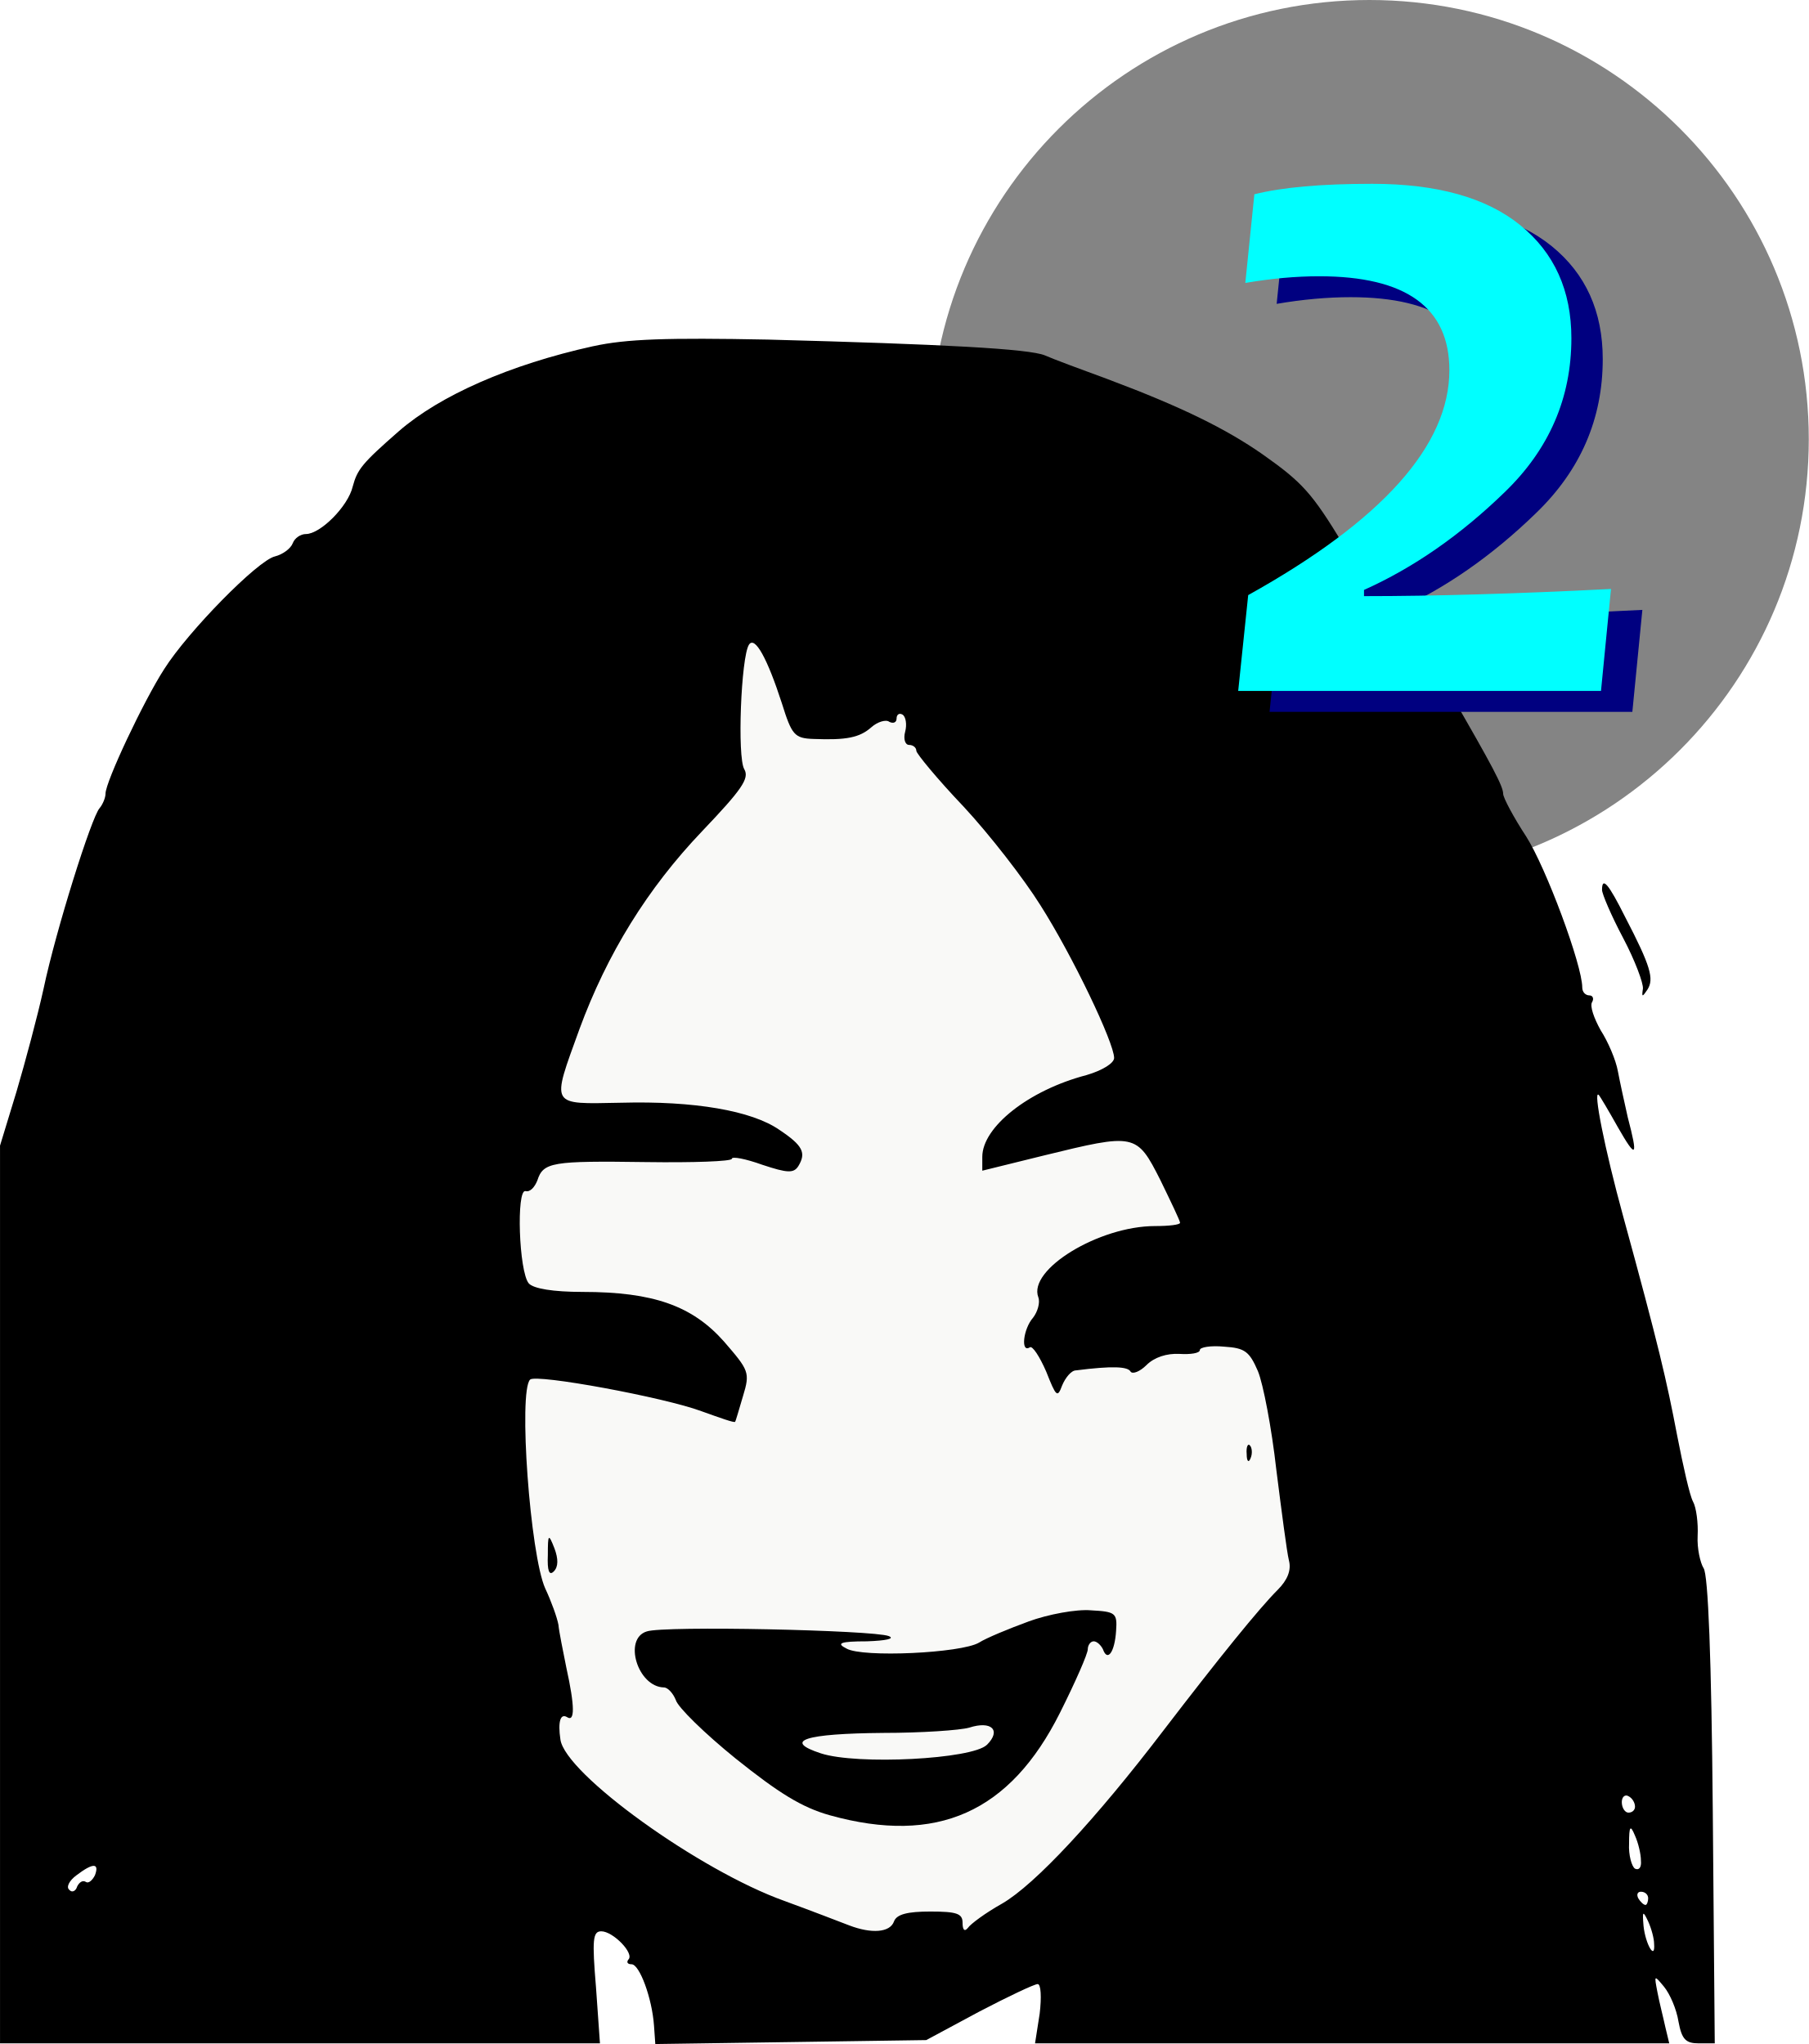
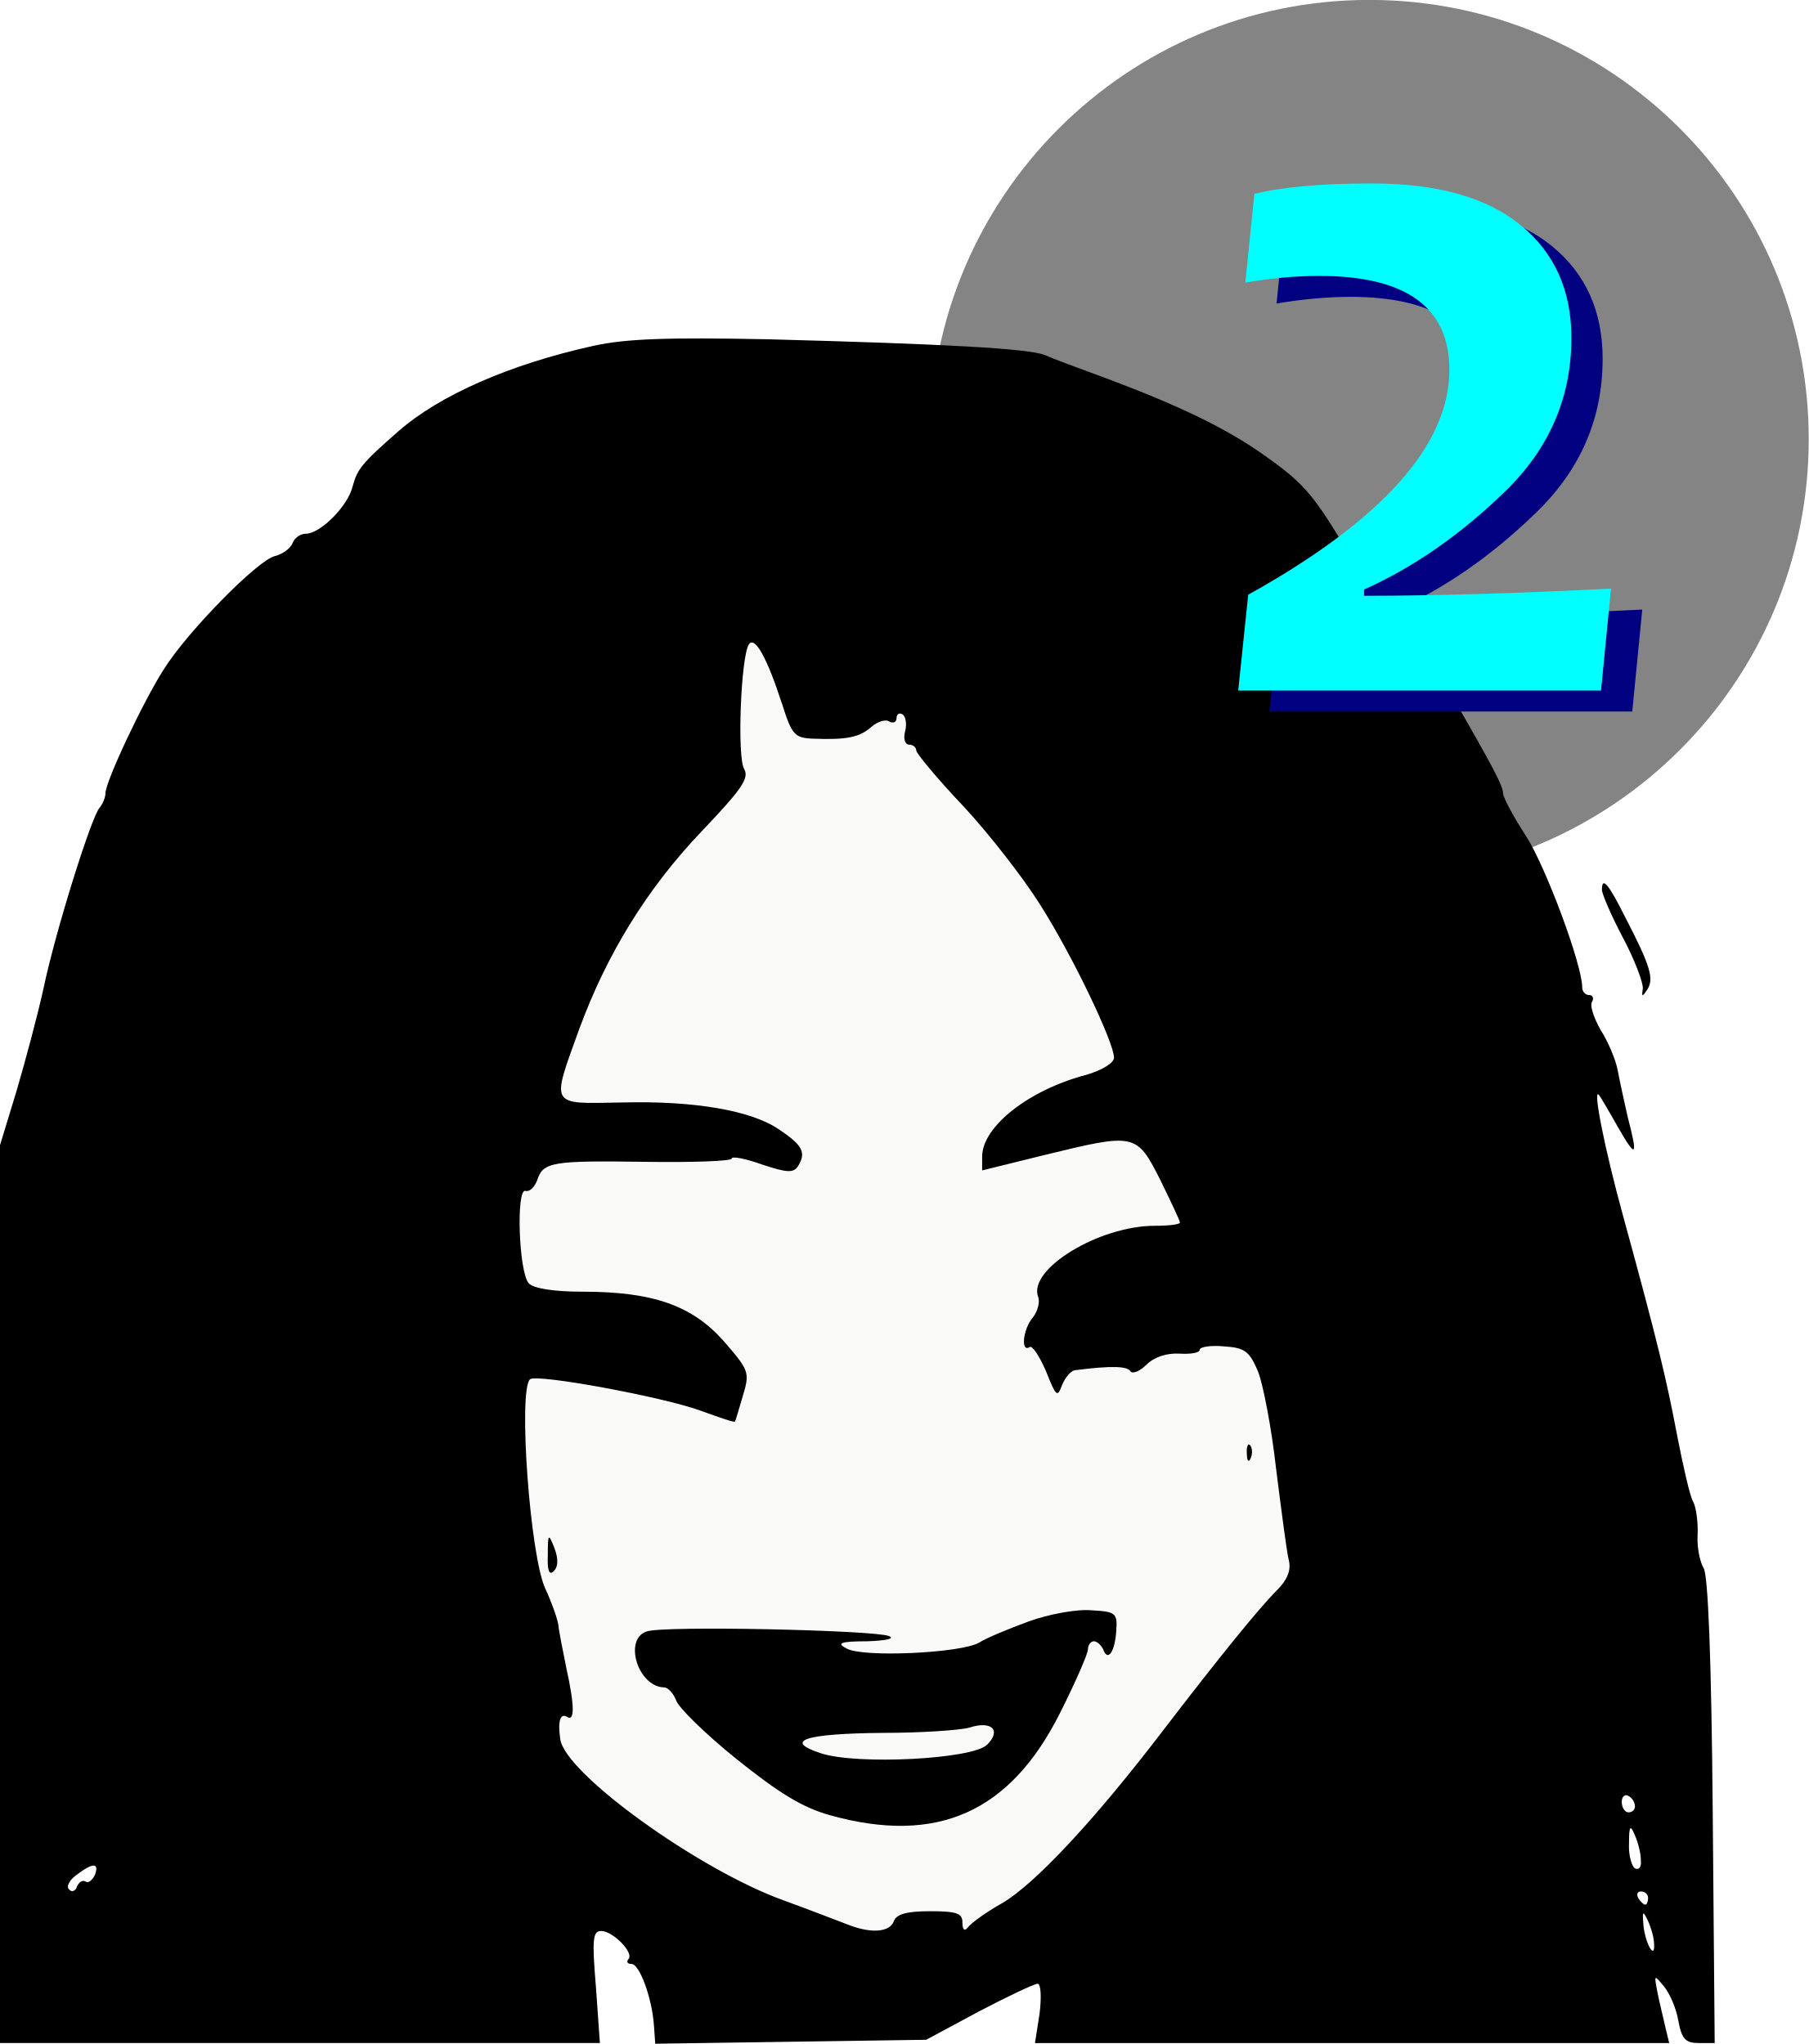
- <svg xmlns="http://www.w3.org/2000/svg" width="45.747mm" height="51.709mm" viewBox="0 0 45.747 51.709" version="1.1" id="svg1">
-   <defs id="defs1" />
-   <g id="layer1" transform="translate(-88.63542,-142.875)">
-     <path id="ellipse1" style="fill:#f9f9f7;fill-rule:evenodd;stroke-width:0.181" d="m 124.326,174.619 a 13.497,18.178 0 0 1 -13.497,18.178 13.497,18.178 0 0 1 -13.497,-18.178 13.497,18.178 0 0 1 13.497,-18.178 13.497,18.178 0 0 1 13.497,18.178 z" />
-     <path d="m 103.642,151.632 c -2.118,0.467 -3.885,1.251 -4.919,2.151 -0.934,0.817 -1.05,0.967 -1.167,1.401 -0.117,0.5 -0.817,1.201 -1.184,1.201 -0.133,0 -0.283,0.1 -0.333,0.233 -0.05,0.133 -0.25,0.283 -0.45,0.333 -0.434,0.1 -2.201,1.901 -2.801,2.851 -0.517,0.8 -1.484,2.851 -1.484,3.151 0,0.1 -0.067,0.267 -0.15,0.367 -0.2,0.217 -1.1,3.068 -1.417,4.569 -0.15,0.684 -0.467,1.867 -0.684,2.601 l -0.417,1.367 v 22.71 h 15.173 l -0.1,-1.417 c -0.1,-1.201 -0.083,-1.417 0.133,-1.417 0.3,0 0.85,0.567 0.684,0.717 -0.05,0.067 -0.017,0.117 0.083,0.117 0.2,0 0.517,0.85 0.567,1.551 l 0.033,0.467 3.435,-0.05 3.418,-0.05 1.334,-0.717 c 0.734,-0.384 1.401,-0.7 1.484,-0.7 0.083,0 0.1,0.333 0.05,0.75 l -0.117,0.75 h 16.04 l -0.1,-0.417 c -0.05,-0.233 -0.15,-0.617 -0.2,-0.884 -0.083,-0.434 -0.083,-0.434 0.167,-0.133 0.15,0.183 0.317,0.567 0.367,0.884 0.083,0.45 0.183,0.55 0.517,0.55 h 0.4 l -0.05,-5.886 c -0.033,-3.835 -0.117,-5.986 -0.233,-6.136 -0.083,-0.133 -0.167,-0.5 -0.15,-0.817 0.017,-0.317 -0.033,-0.717 -0.117,-0.867 -0.083,-0.15 -0.25,-0.9 -0.4,-1.667 -0.267,-1.401 -0.467,-2.268 -1.367,-5.552 -0.467,-1.701 -0.767,-3.218 -0.617,-3.068 0.033,0.033 0.25,0.4 0.484,0.817 0.467,0.817 0.517,0.767 0.25,-0.25 -0.083,-0.367 -0.2,-0.9 -0.25,-1.167 -0.05,-0.283 -0.25,-0.75 -0.434,-1.034 -0.167,-0.3 -0.283,-0.617 -0.217,-0.717 0.05,-0.083 0.017,-0.167 -0.067,-0.167 -0.1,0 -0.183,-0.083 -0.183,-0.2 0,-0.567 -0.917,-3.035 -1.417,-3.818 -0.317,-0.484 -0.584,-0.984 -0.584,-1.084 0,-0.183 -0.25,-0.667 -1.351,-2.568 -0.133,-0.233 -0.65,-0.95 -1.167,-1.584 -0.5,-0.65 -1.201,-1.617 -1.534,-2.168 -0.784,-1.284 -1.017,-1.551 -2.034,-2.268 -0.934,-0.65 -2.051,-1.201 -3.918,-1.901 -0.684,-0.25 -1.401,-0.517 -1.584,-0.6 -0.4,-0.167 -2.568,-0.283 -7.003,-0.4 -2.551,-0.05 -3.585,-0.017 -4.419,0.167 z m 4.769,9.037 c 0.25,0.8 0.317,0.884 0.8,0.9 0.834,0.033 1.167,-0.033 1.467,-0.3 0.15,-0.133 0.367,-0.2 0.45,-0.133 0.1,0.05 0.183,0.017 0.183,-0.083 0,-0.1 0.067,-0.15 0.15,-0.1 0.083,0.05 0.117,0.25 0.067,0.434 -0.05,0.183 0,0.333 0.1,0.333 0.1,0 0.183,0.067 0.183,0.15 0,0.067 0.534,0.717 1.201,1.417 0.65,0.7 1.517,1.817 1.934,2.484 0.817,1.284 1.867,3.485 1.867,3.868 0,0.133 -0.3,0.317 -0.7,0.434 -1.467,0.384 -2.634,1.317 -2.634,2.068 v 0.35 l 1.551,-0.383 c 2.318,-0.567 2.351,-0.567 2.951,0.617 0.267,0.55 0.5,1.034 0.5,1.084 0,0.05 -0.283,0.083 -0.634,0.083 -1.417,0 -3.218,1.1 -2.951,1.801 0.05,0.133 -0.017,0.367 -0.133,0.517 -0.25,0.283 -0.317,0.9 -0.083,0.75 0.067,-0.05 0.25,0.233 0.417,0.617 0.25,0.634 0.283,0.667 0.4,0.35 0.083,-0.2 0.233,-0.384 0.35,-0.384 0.917,-0.117 1.317,-0.1 1.384,0.033 0.05,0.067 0.233,0 0.4,-0.167 0.2,-0.2 0.517,-0.3 0.834,-0.283 0.283,0.017 0.517,-0.017 0.517,-0.1 0,-0.067 0.267,-0.117 0.617,-0.083 0.517,0.033 0.634,0.117 0.85,0.617 0.133,0.317 0.35,1.451 0.467,2.501 0.133,1.05 0.267,2.084 0.317,2.284 0.067,0.25 -0.033,0.5 -0.283,0.75 -0.467,0.467 -1.467,1.701 -2.885,3.552 -1.717,2.251 -3.251,3.902 -4.085,4.385 -0.417,0.233 -0.8,0.517 -0.867,0.617 -0.083,0.1 -0.133,0.05 -0.133,-0.133 0,-0.233 -0.15,-0.283 -0.817,-0.283 -0.567,0 -0.85,0.067 -0.917,0.25 -0.1,0.283 -0.567,0.317 -1.134,0.1 -0.217,-0.083 -0.95,-0.367 -1.634,-0.617 -2.151,-0.767 -5.552,-3.218 -5.669,-4.085 -0.067,-0.45 0,-0.667 0.167,-0.567 0.2,0.133 0.2,-0.267 -0.017,-1.251 -0.083,-0.417 -0.183,-0.9 -0.2,-1.084 -0.033,-0.183 -0.183,-0.6 -0.333,-0.917 -0.384,-0.85 -0.684,-4.985 -0.384,-5.286 0.15,-0.15 3.401,0.45 4.335,0.8 0.467,0.167 0.834,0.3 0.85,0.267 0.017,-0.017 0.1,-0.317 0.2,-0.65 0.183,-0.6 0.15,-0.65 -0.484,-1.384 -0.8,-0.9 -1.784,-1.251 -3.568,-1.251 -0.75,0 -1.251,-0.083 -1.367,-0.217 -0.25,-0.3 -0.317,-2.384 -0.083,-2.334 0.117,0.033 0.233,-0.1 0.3,-0.267 0.15,-0.467 0.367,-0.5 2.751,-0.467 1.184,0.017 2.168,-0.017 2.168,-0.083 0,-0.067 0.35,0 0.767,0.15 0.65,0.217 0.8,0.217 0.917,0.033 0.2,-0.333 0.117,-0.517 -0.484,-0.917 -0.7,-0.484 -2.151,-0.734 -4.002,-0.684 -1.817,0.033 -1.767,0.117 -1.05,-1.867 0.7,-1.901 1.717,-3.552 3.101,-5.002 1,-1.05 1.201,-1.334 1.067,-1.567 -0.183,-0.3 -0.083,-2.835 0.117,-3.151 0.15,-0.233 0.467,0.35 0.834,1.484 z m 21.576,27.912 c 0,0.083 -0.067,0.15 -0.167,0.15 -0.083,0 -0.167,-0.117 -0.167,-0.267 0,-0.133 0.083,-0.2 0.167,-0.15 0.1,0.05 0.167,0.167 0.167,0.267 z m 0.15,1.367 c 0.017,0.167 -0.05,0.25 -0.15,0.2 -0.083,-0.05 -0.167,-0.35 -0.15,-0.634 0,-0.45 0.033,-0.484 0.15,-0.2 0.083,0.183 0.15,0.467 0.15,0.634 z m -39.1,0.367 c -0.067,0.133 -0.167,0.217 -0.233,0.167 -0.083,-0.05 -0.167,0.017 -0.217,0.117 -0.033,0.117 -0.133,0.167 -0.2,0.083 -0.083,-0.067 0,-0.233 0.183,-0.367 0.417,-0.317 0.584,-0.317 0.467,0 z m 39.283,0.584 c 0,0.083 -0.033,0.167 -0.067,0.167 -0.05,0 -0.133,-0.083 -0.183,-0.167 -0.05,-0.1 -0.017,-0.167 0.067,-0.167 0.1,0 0.183,0.067 0.183,0.167 z m 0.15,1.151 c 0.033,0.434 -0.217,0.017 -0.267,-0.45 -0.033,-0.383 -0.017,-0.4 0.117,-0.117 0.083,0.183 0.15,0.434 0.15,0.567 z" id="path1-1" style="stroke-width:0.167" />
-     <path d="m 120.166,179.661 c 0,0.183 0.05,0.233 0.1,0.1 0.05,-0.117 0.033,-0.267 -0.017,-0.317 -0.05,-0.067 -0.1,0.033 -0.083,0.217 z" id="path2-7" style="stroke-width:0.167" />
-     <path d="m 102.491,182.212 c -0.017,0.4 0.033,0.534 0.15,0.417 0.117,-0.117 0.117,-0.317 0.017,-0.584 -0.15,-0.384 -0.167,-0.367 -0.167,0.167 z" id="path3-69" style="stroke-width:0.167" />
-     <path d="m 114.647,183.896 c -0.5,0.183 -1.067,0.417 -1.251,0.534 -0.45,0.267 -2.951,0.384 -3.351,0.15 -0.267,-0.133 -0.167,-0.183 0.517,-0.183 0.484,-0.017 0.717,-0.067 0.55,-0.133 -0.383,-0.15 -5.686,-0.267 -6.119,-0.117 -0.6,0.183 -0.233,1.401 0.434,1.417 0.1,0 0.233,0.15 0.3,0.317 0.05,0.183 0.734,0.85 1.517,1.484 1.084,0.867 1.667,1.234 2.384,1.434 2.701,0.75 4.552,-0.067 5.819,-2.601 0.384,-0.767 0.7,-1.484 0.7,-1.601 0,-0.1 0.067,-0.2 0.15,-0.2 0.083,0 0.183,0.1 0.233,0.2 0.117,0.333 0.3,0.067 0.333,-0.467 0.033,-0.45 -0.017,-0.484 -0.634,-0.517 -0.367,-0.033 -1.084,0.1 -1.584,0.283 z m -1.05,3.118 c -0.367,0.367 -3.285,0.517 -4.202,0.217 -0.967,-0.317 -0.417,-0.5 1.584,-0.517 0.967,0 1.934,-0.067 2.168,-0.133 0.567,-0.183 0.817,0.067 0.45,0.434 z" id="path4-5" style="stroke-width:0.167" />
-     <path d="m 129.153,165.388 c 0,0.1 0.233,0.65 0.534,1.217 0.3,0.567 0.517,1.151 0.5,1.284 -0.033,0.217 -0.017,0.217 0.117,0.017 0.167,-0.267 0.083,-0.584 -0.567,-1.834 -0.417,-0.834 -0.584,-1.034 -0.584,-0.684 z" id="path5-8" style="stroke-width:0.167" />
-     <path id="path10" style="fill-opacity:0.481;stroke-width:2.467;stroke-opacity:0" d="m 134.382,153.988 a 11.113,11.113 0 0 1 -11.113,11.113 11.113,11.113 0 0 1 -11.113,-11.113 11.113,11.113 0 0 1 11.113,-11.113 11.113,11.113 0 0 1 11.113,11.113 z" />
-     <path d="m 130.173,158.303 -0.253,2.58 h -9.176 l 0.253,-2.424 q 5.088,-2.834 5.088,-5.691 0,-2.375 -3.292,-2.375 -0.88,0 -1.869,0.169 l 0.229,-2.243 q 1.049,-0.265 2.978,-0.265 2.46,0 3.75,1.049 1.29,1.049 1.29,2.858 0,2.267 -1.688,3.895 -1.676,1.628 -3.557,2.472 v 0.157 q 2.665,0 6.246,-0.181 z" id="text4-4-8" style="font-weight:bold;font-size:24.694px;font-family:Candara;-inkscape-font-specification:'Candara, Bold';fill:#000080;stroke-width:2.468" aria-label="2" />
-     <path d="m 129.38,157.774 -0.253,2.58 h -9.176 l 0.253,-2.424 q 5.088,-2.834 5.088,-5.691 0,-2.375 -3.292,-2.375 -0.88,0 -1.869,0.169 l 0.229,-2.243 q 1.049,-0.265 2.978,-0.265 2.46,0 3.75,1.049 1.29,1.049 1.29,2.858 0,2.267 -1.688,3.895 -1.676,1.628 -3.557,2.472 v 0.157 q 2.665,0 6.246,-0.181 z" id="text4-4" style="font-weight:bold;font-size:24.694px;font-family:Candara;-inkscape-font-specification:'Candara, Bold';fill:#00ffff;stroke-width:2.468" aria-label="2" />
+ <svg xmlns="http://www.w3.org/2000/svg" width="45.747mm" height="51.709mm" version="1.1" viewBox="0 0 45.747 51.709">
+   <g transform="translate(-88.635 -142.88)">
+     <path d="m124.33 174.62a13.497 18.178 0 0 1-13.497 18.178 13.497 18.178 0 0 1-13.497-18.178 13.497 18.178 0 0 1 13.497-18.178 13.497 18.178 0 0 1 13.497 18.178z" fill="#f9f9f7" fill-rule="evenodd" stroke-width=".181" />
+     <g stroke-width=".167">
+       <path d="m103.64 151.63c-2.118 0.467-3.885 1.25-4.919 2.151-0.934 0.817-1.05 0.967-1.167 1.401-0.117 0.5-0.817 1.2-1.184 1.2-0.133 0-0.283 0.1-0.333 0.233-0.05 0.133-0.25 0.283-0.45 0.333-0.434 0.1-2.201 1.901-2.801 2.851-0.517 0.8-1.484 2.851-1.484 3.151 0 0.1-0.067 0.267-0.15 0.367-0.2 0.217-1.101 3.068-1.417 4.569-0.15 0.684-0.467 1.867-0.684 2.601l-0.417 1.367v22.71h15.173l-0.1-1.417c-0.1-1.2-0.083-1.417 0.133-1.417 0.3 0 0.85 0.567 0.684 0.717-0.05 0.067-0.017 0.117 0.083 0.117 0.2 0 0.517 0.85 0.567 1.551l0.033 0.467 3.435-0.05 3.418-0.05 1.334-0.717c0.734-0.384 1.401-0.7 1.484-0.7 0.083 0 0.1 0.333 0.05 0.75l-0.117 0.75h16.04l-0.1-0.417c-0.05-0.233-0.15-0.617-0.2-0.884-0.083-0.434-0.083-0.434 0.167-0.133 0.15 0.183 0.317 0.567 0.367 0.884 0.083 0.45 0.183 0.55 0.517 0.55h0.4l-0.05-5.886c-0.033-3.835-0.117-5.986-0.233-6.136-0.083-0.133-0.167-0.5-0.15-0.817 0.017-0.317-0.033-0.717-0.117-0.867-0.083-0.15-0.25-0.9-0.4-1.667-0.267-1.401-0.467-2.268-1.367-5.552-0.467-1.701-0.767-3.218-0.617-3.068 0.033 0.033 0.25 0.4 0.484 0.817 0.467 0.817 0.517 0.767 0.25-0.25-0.083-0.367-0.2-0.9-0.25-1.167-0.05-0.283-0.25-0.75-0.434-1.034-0.167-0.3-0.283-0.617-0.217-0.717 0.05-0.083 0.017-0.167-0.067-0.167-0.1 0-0.183-0.083-0.183-0.2 0-0.567-0.917-3.035-1.417-3.818-0.317-0.484-0.584-0.984-0.584-1.084 0-0.183-0.25-0.667-1.351-2.568-0.133-0.233-0.65-0.95-1.167-1.584-0.5-0.65-1.2-1.617-1.534-2.168-0.784-1.284-1.017-1.551-2.034-2.268-0.934-0.65-2.051-1.2-3.918-1.901-0.684-0.25-1.401-0.517-1.584-0.6-0.4-0.167-2.568-0.283-7.003-0.4-2.551-0.05-3.585-0.017-4.419 0.167zm4.769 9.037c0.25 0.8 0.317 0.884 0.8 0.9 0.834 0.033 1.167-0.033 1.467-0.3 0.15-0.133 0.367-0.2 0.45-0.133 0.1 0.05 0.183 0.017 0.183-0.083 0-0.1 0.067-0.15 0.15-0.1 0.083 0.05 0.117 0.25 0.067 0.434-0.05 0.183 0 0.333 0.1 0.333s0.183 0.067 0.183 0.15c0 0.067 0.534 0.717 1.2 1.417 0.65 0.7 1.517 1.817 1.934 2.484 0.817 1.284 1.867 3.485 1.867 3.868 0 0.133-0.3 0.317-0.7 0.434-1.467 0.384-2.635 1.317-2.635 2.068v0.35l1.551-0.383c2.318-0.567 2.351-0.567 2.951 0.617 0.267 0.55 0.5 1.034 0.5 1.084 0 0.05-0.283 0.083-0.634 0.083-1.417 0-3.218 1.101-2.951 1.801 0.05 0.133-0.017 0.367-0.133 0.517-0.25 0.283-0.317 0.9-0.083 0.75 0.067-0.05 0.25 0.233 0.417 0.617 0.25 0.634 0.283 0.667 0.4 0.35 0.083-0.2 0.233-0.384 0.35-0.384 0.917-0.117 1.317-0.1 1.384 0.033 0.05 0.067 0.233 0 0.4-0.167 0.2-0.2 0.517-0.3 0.834-0.283 0.283 0.017 0.517-0.017 0.517-0.1 0-0.067 0.267-0.117 0.617-0.083 0.517 0.033 0.634 0.117 0.85 0.617 0.133 0.317 0.35 1.451 0.467 2.501 0.133 1.05 0.267 2.084 0.317 2.284 0.067 0.25-0.033 0.5-0.283 0.75-0.467 0.467-1.467 1.701-2.885 3.551-1.717 2.251-3.251 3.902-4.085 4.385-0.417 0.233-0.8 0.517-0.867 0.617-0.083 0.1-0.133 0.05-0.133-0.133 0-0.233-0.15-0.283-0.817-0.283-0.567 0-0.85 0.067-0.917 0.25-0.1 0.283-0.567 0.317-1.134 0.1-0.217-0.083-0.95-0.367-1.634-0.617-2.151-0.767-5.552-3.218-5.669-4.085-0.067-0.45 0-0.667 0.167-0.567 0.2 0.133 0.2-0.267-0.017-1.25-0.083-0.417-0.183-0.9-0.2-1.084-0.033-0.183-0.183-0.6-0.333-0.917-0.384-0.85-0.684-4.986-0.384-5.286 0.15-0.15 3.401 0.45 4.335 0.8 0.467 0.167 0.834 0.3 0.85 0.267 0.017-0.017 0.1-0.317 0.2-0.65 0.183-0.6 0.15-0.65-0.484-1.384-0.8-0.9-1.784-1.25-3.568-1.25-0.75 0-1.25-0.083-1.367-0.217-0.25-0.3-0.317-2.384-0.083-2.334 0.117 0.033 0.233-0.1 0.3-0.267 0.15-0.467 0.367-0.5 2.751-0.467 1.184 0.017 2.168-0.017 2.168-0.083s0.35 0 0.767 0.15c0.65 0.217 0.8 0.217 0.917 0.033 0.2-0.333 0.117-0.517-0.484-0.917-0.7-0.484-2.151-0.734-4.002-0.684-1.817 0.033-1.767 0.117-1.05-1.867 0.7-1.901 1.717-3.551 3.101-5.002 1-1.05 1.2-1.334 1.067-1.567-0.183-0.3-0.083-2.834 0.117-3.151 0.15-0.233 0.467 0.35 0.834 1.484zm21.576 27.912c0 0.083-0.067 0.15-0.167 0.15-0.083 0-0.167-0.117-0.167-0.267 0-0.133 0.083-0.2 0.167-0.15 0.1 0.05 0.167 0.167 0.167 0.267zm0.15 1.367c0.017 0.167-0.05 0.25-0.15 0.2-0.083-0.05-0.167-0.35-0.15-0.634 0-0.45 0.033-0.484 0.15-0.2 0.083 0.183 0.15 0.467 0.15 0.634zm-39.1 0.367c-0.067 0.133-0.167 0.217-0.233 0.167-0.083-0.05-0.167 0.017-0.217 0.117-0.033 0.117-0.133 0.167-0.2 0.083-0.083-0.067 0-0.233 0.183-0.367 0.417-0.317 0.584-0.317 0.467 0zm39.283 0.584c0 0.083-0.033 0.167-0.067 0.167-0.05 0-0.133-0.083-0.183-0.167-0.05-0.1-0.017-0.167 0.067-0.167 0.1 0 0.183 0.067 0.183 0.167zm0.15 1.151c0.033 0.434-0.217 0.017-0.267-0.45-0.033-0.383-0.017-0.4 0.117-0.117 0.083 0.183 0.15 0.434 0.15 0.567z" />
+       <path d="m120.17 179.66c0 0.183 0.05 0.233 0.1 0.1 0.05-0.117 0.033-0.267-0.017-0.317-0.05-0.067-0.1 0.033-0.083 0.217z" />
+       <path d="m102.49 182.21c-0.017 0.4 0.033 0.534 0.15 0.417 0.117-0.117 0.117-0.317 0.017-0.584-0.15-0.384-0.167-0.367-0.167 0.167z" />
+       <path d="m114.65 183.9c-0.5 0.183-1.067 0.417-1.25 0.534-0.45 0.267-2.951 0.384-3.351 0.15-0.267-0.133-0.167-0.183 0.517-0.183 0.484-0.017 0.717-0.067 0.55-0.133-0.383-0.15-5.686-0.267-6.119-0.117-0.6 0.183-0.233 1.401 0.434 1.417 0.1 0 0.233 0.15 0.3 0.317 0.05 0.183 0.734 0.85 1.517 1.484 1.084 0.867 1.667 1.234 2.384 1.434 2.701 0.75 4.552-0.067 5.819-2.601 0.384-0.767 0.7-1.484 0.7-1.601 0-0.1 0.067-0.2 0.15-0.2 0.083 0 0.183 0.1 0.233 0.2 0.117 0.333 0.3 0.067 0.333-0.467 0.033-0.45-0.017-0.484-0.634-0.517-0.367-0.033-1.084 0.1-1.584 0.283zm-1.05 3.118c-0.367 0.367-3.285 0.517-4.202 0.217-0.967-0.317-0.417-0.5 1.584-0.517 0.967 0 1.934-0.067 2.168-0.133 0.567-0.183 0.817 0.067 0.45 0.434z" />
+       <path d="m129.15 165.39c0 0.1 0.233 0.65 0.534 1.217s0.517 1.151 0.5 1.284c-0.033 0.217-0.017 0.217 0.117 0.017 0.167-0.267 0.083-0.584-0.567-1.834-0.417-0.834-0.584-1.034-0.584-0.684z" />
+     </g>
+     <path d="m134.38 153.99a11.112 11.112 0 0 1-11.112 11.112 11.112 11.112 0 0 1-11.112-11.112 11.112 11.112 0 0 1 11.112-11.112 11.112 11.112 0 0 1 11.112 11.112z" fill-opacity=".481" stroke-opacity="0" />
+     <path d="m130.17 158.3-0.253 2.58h-9.176l0.253-2.424q5.088-2.834 5.088-5.691 0-2.375-3.292-2.375-0.88 0-1.869 0.169l0.229-2.243q1.049-0.265 2.978-0.265 2.46 0 3.75 1.049t1.29 2.858q0 2.267-1.688 3.895-1.676 1.628-3.557 2.472v0.157q2.665 0 6.246-0.181z" fill="#000080" stroke-width="2.468" aria-label="2" />
+     <path d="m129.38 157.77-0.253 2.58h-9.176l0.253-2.424q5.088-2.834 5.088-5.691 0-2.375-3.292-2.375-0.88 0-1.869 0.169l0.229-2.243q1.049-0.265 2.978-0.265 2.46 0 3.75 1.049 1.29 1.049 1.29 2.858 0 2.267-1.688 3.895-1.676 1.628-3.557 2.472v0.157q2.665 0 6.246-0.181z" fill="#0ff" stroke-width="2.468" aria-label="2" />
  </g>
</svg>
